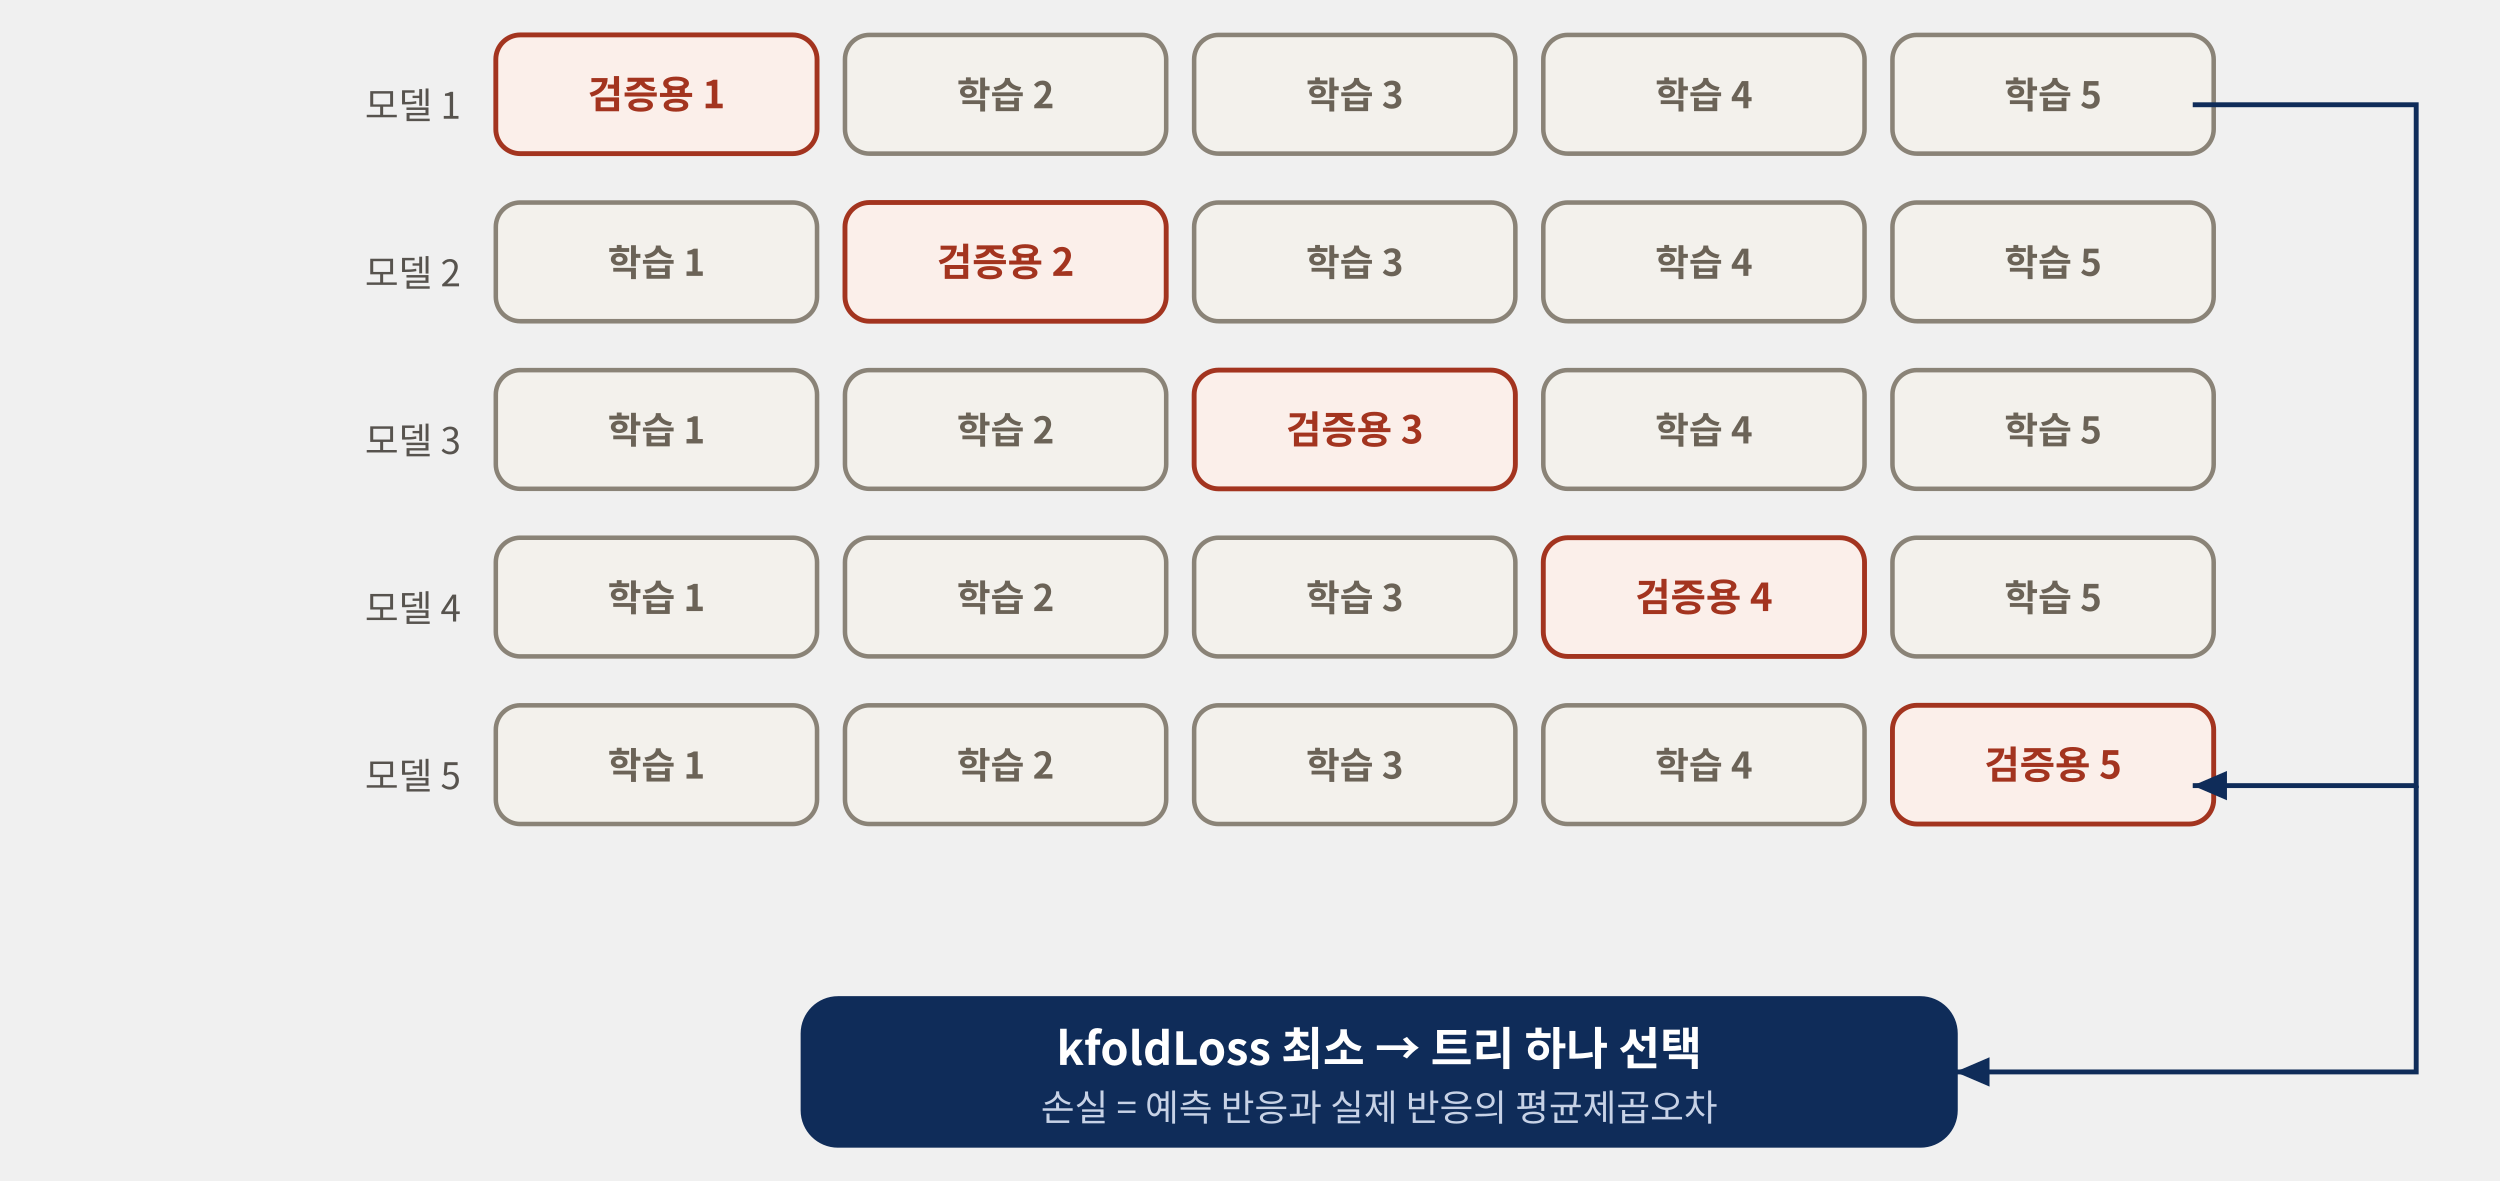
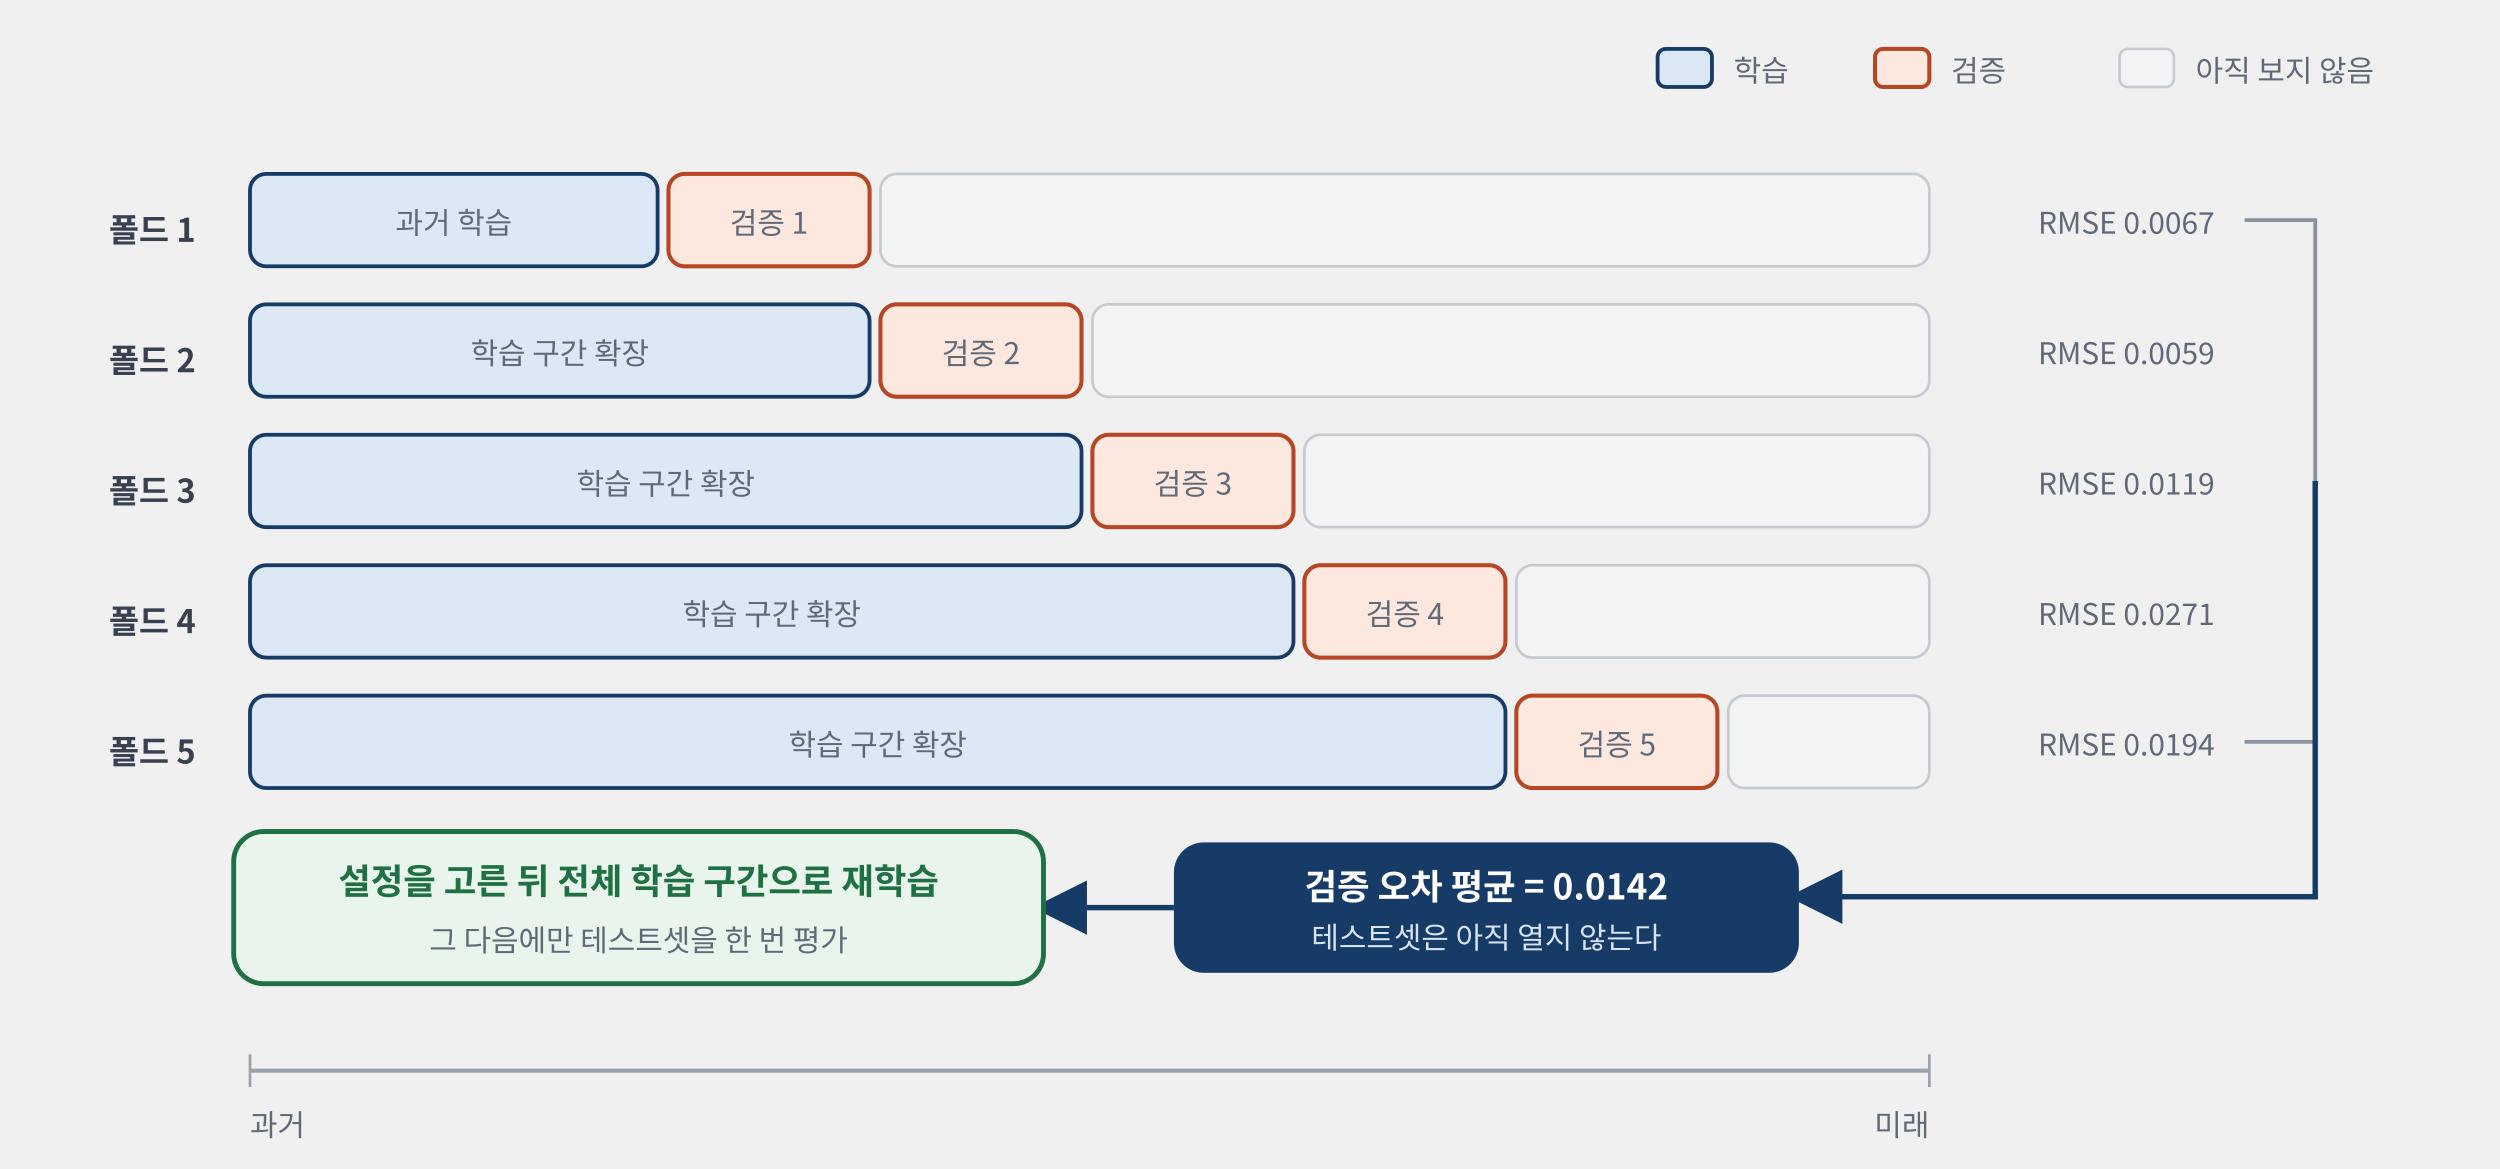
- <svg xmlns="http://www.w3.org/2000/svg" viewBox="8 30 716 338" font-family="Noto Sans CJK KR,Apple SD Gothic Neo,Malgun Gothic,Noto Sans KR,NanumGothic,Inter,system-ui,sans-serif" role="img">
+ <svg xmlns="http://www.w3.org/2000/svg" viewBox="0 0 920 430" role="img" aria-labelledby="title desc" font-family="Noto Sans CJK KR,Apple SD Gothic Neo,Malgun Gothic,Noto Sans KR,NanumGothic,Inter,system-ui,sans-serif">
  <defs>
-     <marker id="ah" markerWidth="9" markerHeight="9" refX="7" refY="3" orient="auto">
-       <path d="M0,0 L7,3 L0,6 Z" fill="#0F2C59" />
-     </marker>
-     <marker id="ahr" markerWidth="9" markerHeight="9" refX="7" refY="3" orient="auto">
-       <path d="M0,0 L7,3 L0,6 Z" fill="#A3341F" />
-     </marker>
-     <marker id="ahg" markerWidth="9" markerHeight="9" refX="7" refY="3" orient="auto">
-       <path d="M0,0 L7,3 L0,6 Z" fill="#1B6B3A" />
+     <marker id="arrow" markerWidth="10" markerHeight="10" refX="8" refY="5" orient="auto">
+       <path d="M0 0L10 5L0 10Z" fill="#173b67" />
    </marker>
    <style>
-       .t{fill:#0F0F10;font-size:13px;font-weight:700;text-anchor:middle}
-       .tl{fill:#0F0F10;font-size:12.5px;font-weight:700;text-anchor:start}
-       .s{fill:#57534E;font-size:10.5px;text-anchor:middle}
-       .sl{fill:#57534E;font-size:10.5px;text-anchor:start}
-       .sr{fill:#57534E;font-size:10.5px;text-anchor:end}
-       .lab{fill:#0F2C59;font-size:11.5px;font-weight:700;text-anchor:middle}
-       .labl{fill:#0F2C59;font-size:11.5px;font-weight:700;text-anchor:start}
-       .box{fill:#fff;stroke:#0F2C59;stroke-width:1.4}
-       .key{fill:#0F2C59;stroke:#0F2C59}
-       .tk{fill:#fff;font-size:13px;font-weight:700;text-anchor:middle}
-       .sk{fill:#C7D2E6;font-size:10.5px;text-anchor:middle}
-       .good{fill:#E8F1EA;stroke:#1B6B3A;stroke-width:1.4}
-       .goodt{fill:#1B6B3A;font-size:11px;font-weight:700;text-anchor:middle}
-       .warn{fill:#FBEFEA;stroke:#A3341F;stroke-width:1.4}
-       .warnt{fill:#A3341F;font-size:11px;font-weight:700;text-anchor:middle}
-       .muted{fill:#F3F1EC;stroke:#8A8377;stroke-width:1.3}
-       .mutedt{fill:#6B6357;font-size:10.5px;font-weight:700;text-anchor:middle}
-       .a{stroke:#0F2C59;stroke-width:1.4;fill:none;marker-end:url(#ah)}
-       .ar{stroke:#A3341F;stroke-width:1.4;fill:none;marker-end:url(#ahr)}
-       .ag{stroke:#1B6B3A;stroke-width:1.4;fill:none;marker-end:url(#ahg)}
-       .plain{stroke:#0F2C59;stroke-width:1.3;fill:none}
-       .axis{stroke:#8A8377;stroke-width:1.1;fill:none}
-       .grid{stroke:#E7E5E4;stroke-width:1;fill:none}
-       .ln{stroke:#0F2C59;stroke-width:2.2;fill:none;stroke-linejoin:round;stroke-linecap:round}
-       .lnr{stroke:#A3341F;stroke-width:2.2;fill:none;stroke-linejoin:round;stroke-linecap:round}
-       .lng{stroke:#1B6B3A;stroke-width:2.2;fill:none;stroke-linejoin:round;stroke-linecap:round}
-       .lnthin{stroke:#9AA9C4;stroke-width:1.1;fill:none;stroke-linejoin:round}
-       .dash{stroke:#8A8377;stroke-width:1.2;fill:none;stroke-dasharray:5 4}
-       .band{fill:#0F2C59;opacity:.07}
-       .bandr{fill:#A3341F;opacity:.09}
-       .edge{fill:none;stroke:#0F2C59;stroke-width:1.3}
-       .halo{paint-order:stroke fill;stroke:#FAFAF9;stroke-width:3.5px;stroke-linejoin:round}
-     </style>
+     .head{fill:#101828;font-size:15px;font-weight:700}.label{fill:#394150;font-size:12px;font-weight:700}.small{fill:#606978;font-size:11px}.train{fill:#dce8f5;stroke:#173b67;stroke-width:1.4}.valid{fill:#fde8df;stroke:#b54724;stroke-width:1.5}.future{fill:#f2f3f5;stroke:#c6cbd2;stroke-width:1}.avg{fill:#173b67}.avgtext{fill:#fff;font-size:13px;font-weight:700}.final{fill:#e8f4ec;stroke:#1f7042;stroke-width:1.8}.finaltext{fill:#1f7042;font-size:13px;font-weight:700}.arrow{fill:none;stroke:#173b67;stroke-width:2;marker-end:url(#arrow)}.merge{fill:none;stroke:#8b93a0;stroke-width:1.4}
+   </style>
  </defs>
-   <text class="sr" x="140" y="64">모델 1</text>
-   <rect class="warn" x="150" y="40" width="92" height="34" rx="7" />
-   <text class="warnt" x="196.0" y="61">검증용 1</text>
-   <rect class="muted" x="250" y="40" width="92" height="34" rx="7" />
-   <text class="mutedt" x="296.0" y="61">학습 2</text>
-   <rect class="muted" x="350" y="40" width="92" height="34" rx="7" />
-   <text class="mutedt" x="396.0" y="61">학습 3</text>
-   <rect class="muted" x="450" y="40" width="92" height="34" rx="7" />
-   <text class="mutedt" x="496.0" y="61">학습 4</text>
-   <rect class="muted" x="550" y="40" width="92" height="34" rx="7" />
-   <text class="mutedt" x="596.0" y="61">학습 5</text>
-   <text class="sr" x="140" y="112">모델 2</text>
-   <rect class="muted" x="150" y="88" width="92" height="34" rx="7" />
-   <text class="mutedt" x="196.0" y="109">학습 1</text>
-   <rect class="warn" x="250" y="88" width="92" height="34" rx="7" />
-   <text class="warnt" x="296.0" y="109">검증용 2</text>
-   <rect class="muted" x="350" y="88" width="92" height="34" rx="7" />
-   <text class="mutedt" x="396.0" y="109">학습 3</text>
-   <rect class="muted" x="450" y="88" width="92" height="34" rx="7" />
-   <text class="mutedt" x="496.0" y="109">학습 4</text>
-   <rect class="muted" x="550" y="88" width="92" height="34" rx="7" />
-   <text class="mutedt" x="596.0" y="109">학습 5</text>
-   <text class="sr" x="140" y="160">모델 3</text>
-   <rect class="muted" x="150" y="136" width="92" height="34" rx="7" />
-   <text class="mutedt" x="196.0" y="157">학습 1</text>
-   <rect class="muted" x="250" y="136" width="92" height="34" rx="7" />
-   <text class="mutedt" x="296.0" y="157">학습 2</text>
-   <rect class="warn" x="350" y="136" width="92" height="34" rx="7" />
-   <text class="warnt" x="396.0" y="157">검증용 3</text>
-   <rect class="muted" x="450" y="136" width="92" height="34" rx="7" />
-   <text class="mutedt" x="496.0" y="157">학습 4</text>
-   <rect class="muted" x="550" y="136" width="92" height="34" rx="7" />
-   <text class="mutedt" x="596.0" y="157">학습 5</text>
-   <text class="sr" x="140" y="208">모델 4</text>
-   <rect class="muted" x="150" y="184" width="92" height="34" rx="7" />
-   <text class="mutedt" x="196.0" y="205">학습 1</text>
-   <rect class="muted" x="250" y="184" width="92" height="34" rx="7" />
-   <text class="mutedt" x="296.0" y="205">학습 2</text>
-   <rect class="muted" x="350" y="184" width="92" height="34" rx="7" />
-   <text class="mutedt" x="396.0" y="205">학습 3</text>
-   <rect class="warn" x="450" y="184" width="92" height="34" rx="7" />
-   <text class="warnt" x="496.0" y="205">검증용 4</text>
-   <rect class="muted" x="550" y="184" width="92" height="34" rx="7" />
-   <text class="mutedt" x="596.0" y="205">학습 5</text>
-   <text class="sr" x="140" y="256">모델 5</text>
-   <rect class="muted" x="150" y="232" width="92" height="34" rx="7" />
-   <text class="mutedt" x="196.0" y="253">학습 1</text>
-   <rect class="muted" x="250" y="232" width="92" height="34" rx="7" />
-   <text class="mutedt" x="296.0" y="253">학습 2</text>
-   <rect class="muted" x="350" y="232" width="92" height="34" rx="7" />
-   <text class="mutedt" x="396.0" y="253">학습 3</text>
-   <rect class="muted" x="450" y="232" width="92" height="34" rx="7" />
-   <text class="mutedt" x="496.0" y="253">학습 4</text>
-   <rect class="warn" x="550" y="232" width="92" height="34" rx="7" />
-   <text class="warnt" x="596.0" y="253">검증용 5</text>
-   <path class="a" d="M636,60 L700,60 L700,255 L636,255" />
-   <rect class="box key" x="238" y="316" width="330" height="42" rx="10" />
-   <text class="tk" x="403" y="335">kfoldLoss 최소 → 트리 하나 선택</text>
-   <text class="sk" x="403" y="351">손실 = 예측 반응과 실제 반응의 평균제곱오차</text>
-   <path class="a" d="M700,255 L700,337 L568,337" />
+   <rect x="610" y="18" width="20" height="14" rx="3" class="train" />
+   <text x="638" y="30" class="small">학습</text>
+   <rect x="690" y="18" width="20" height="14" rx="3" class="valid" />
+   <text x="718" y="30" class="small">검증</text>
+   <rect x="780" y="18" width="20" height="14" rx="3" class="future" />
+   <text x="808" y="30" class="small">아직 보지 않음</text>
+   <g transform="translate(0 0)">
+     <text x="72" y="89" text-anchor="end" class="label">폴드 1</text>
+     <rect x="92" y="64" width="150" height="34" rx="6" class="train" />
+     <text x="167" y="86" text-anchor="middle" class="small">과거 학습</text>
+     <rect x="246" y="64" width="74" height="34" rx="6" class="valid" />
+     <text x="283" y="86" text-anchor="middle" class="small">검증 1</text>
+     <rect x="324" y="64" width="386" height="34" rx="6" class="future" />
+     <text x="750" y="86" class="small">RMSE 0.0067</text>
+     <text x="72" y="137" text-anchor="end" class="label">폴드 2</text>
+     <rect x="92" y="112" width="228" height="34" rx="6" class="train" />
+     <text x="206" y="134" text-anchor="middle" class="small">학습 구간 확장</text>
+     <rect x="324" y="112" width="74" height="34" rx="6" class="valid" />
+     <text x="361" y="134" text-anchor="middle" class="small">검증 2</text>
+     <rect x="402" y="112" width="308" height="34" rx="6" class="future" />
+     <text x="750" y="134" class="small">RMSE 0.0059</text>
+     <text x="72" y="185" text-anchor="end" class="label">폴드 3</text>
+     <rect x="92" y="160" width="306" height="34" rx="6" class="train" />
+     <text x="245" y="182" text-anchor="middle" class="small">학습 구간 확장</text>
+     <rect x="402" y="160" width="74" height="34" rx="6" class="valid" />
+     <text x="439" y="182" text-anchor="middle" class="small">검증 3</text>
+     <rect x="480" y="160" width="230" height="34" rx="6" class="future" />
+     <text x="750" y="182" class="small">RMSE 0.0119</text>
+     <text x="72" y="233" text-anchor="end" class="label">폴드 4</text>
+     <rect x="92" y="208" width="384" height="34" rx="6" class="train" />
+     <text x="284" y="230" text-anchor="middle" class="small">학습 구간 확장</text>
+     <rect x="480" y="208" width="74" height="34" rx="6" class="valid" />
+     <text x="517" y="230" text-anchor="middle" class="small">검증 4</text>
+     <rect x="558" y="208" width="152" height="34" rx="6" class="future" />
+     <text x="750" y="230" class="small">RMSE 0.0271</text>
+     <text x="72" y="281" text-anchor="end" class="label">폴드 5</text>
+     <rect x="92" y="256" width="462" height="34" rx="6" class="train" />
+     <text x="323" y="278" text-anchor="middle" class="small">학습 구간 확장</text>
+     <rect x="558" y="256" width="74" height="34" rx="6" class="valid" />
+     <text x="595" y="278" text-anchor="middle" class="small">검증 5</text>
+     <rect x="636" y="256" width="74" height="34" rx="6" class="future" />
+     <text x="750" y="278" class="small">RMSE 0.0194</text>
+   </g>
+   <path d="M826 81H852V273H826" class="merge" />
+   <path d="M852 177V330H662" class="arrow" />
+   <rect x="432" y="310" width="230" height="48" rx="11" class="avg" />
+   <text x="547" y="331" text-anchor="middle" class="avgtext">검증 오차 평균 = 0.0142</text>
+   <text x="547" y="349" text-anchor="middle" fill="#d8e4f2" font-size="11">테스트셋은 아직 열지 않는다</text>
+   <path d="M432 334H384" class="arrow" />
+   <rect x="86" y="306" width="298" height="56" rx="11" class="final" />
+   <text x="235" y="329" text-anchor="middle" class="finaltext">설정을 고른 뒤 전체 학습 구간으로 재학습</text>
+   <text x="235" y="350" text-anchor="middle" class="small">그 다음에만 테스트셋을 한 번 평가</text>
+   <line x1="92" y1="394" x2="710" y2="394" stroke="#9aa2ad" stroke-width="1.5" />
+   <line x1="92" y1="388" x2="92" y2="400" stroke="#9aa2ad" />
+   <line x1="710" y1="388" x2="710" y2="400" stroke="#9aa2ad" />
+   <text x="92" y="418" class="small">과거</text>
+   <text x="710" y="418" text-anchor="end" class="small">미래</text>
</svg>
